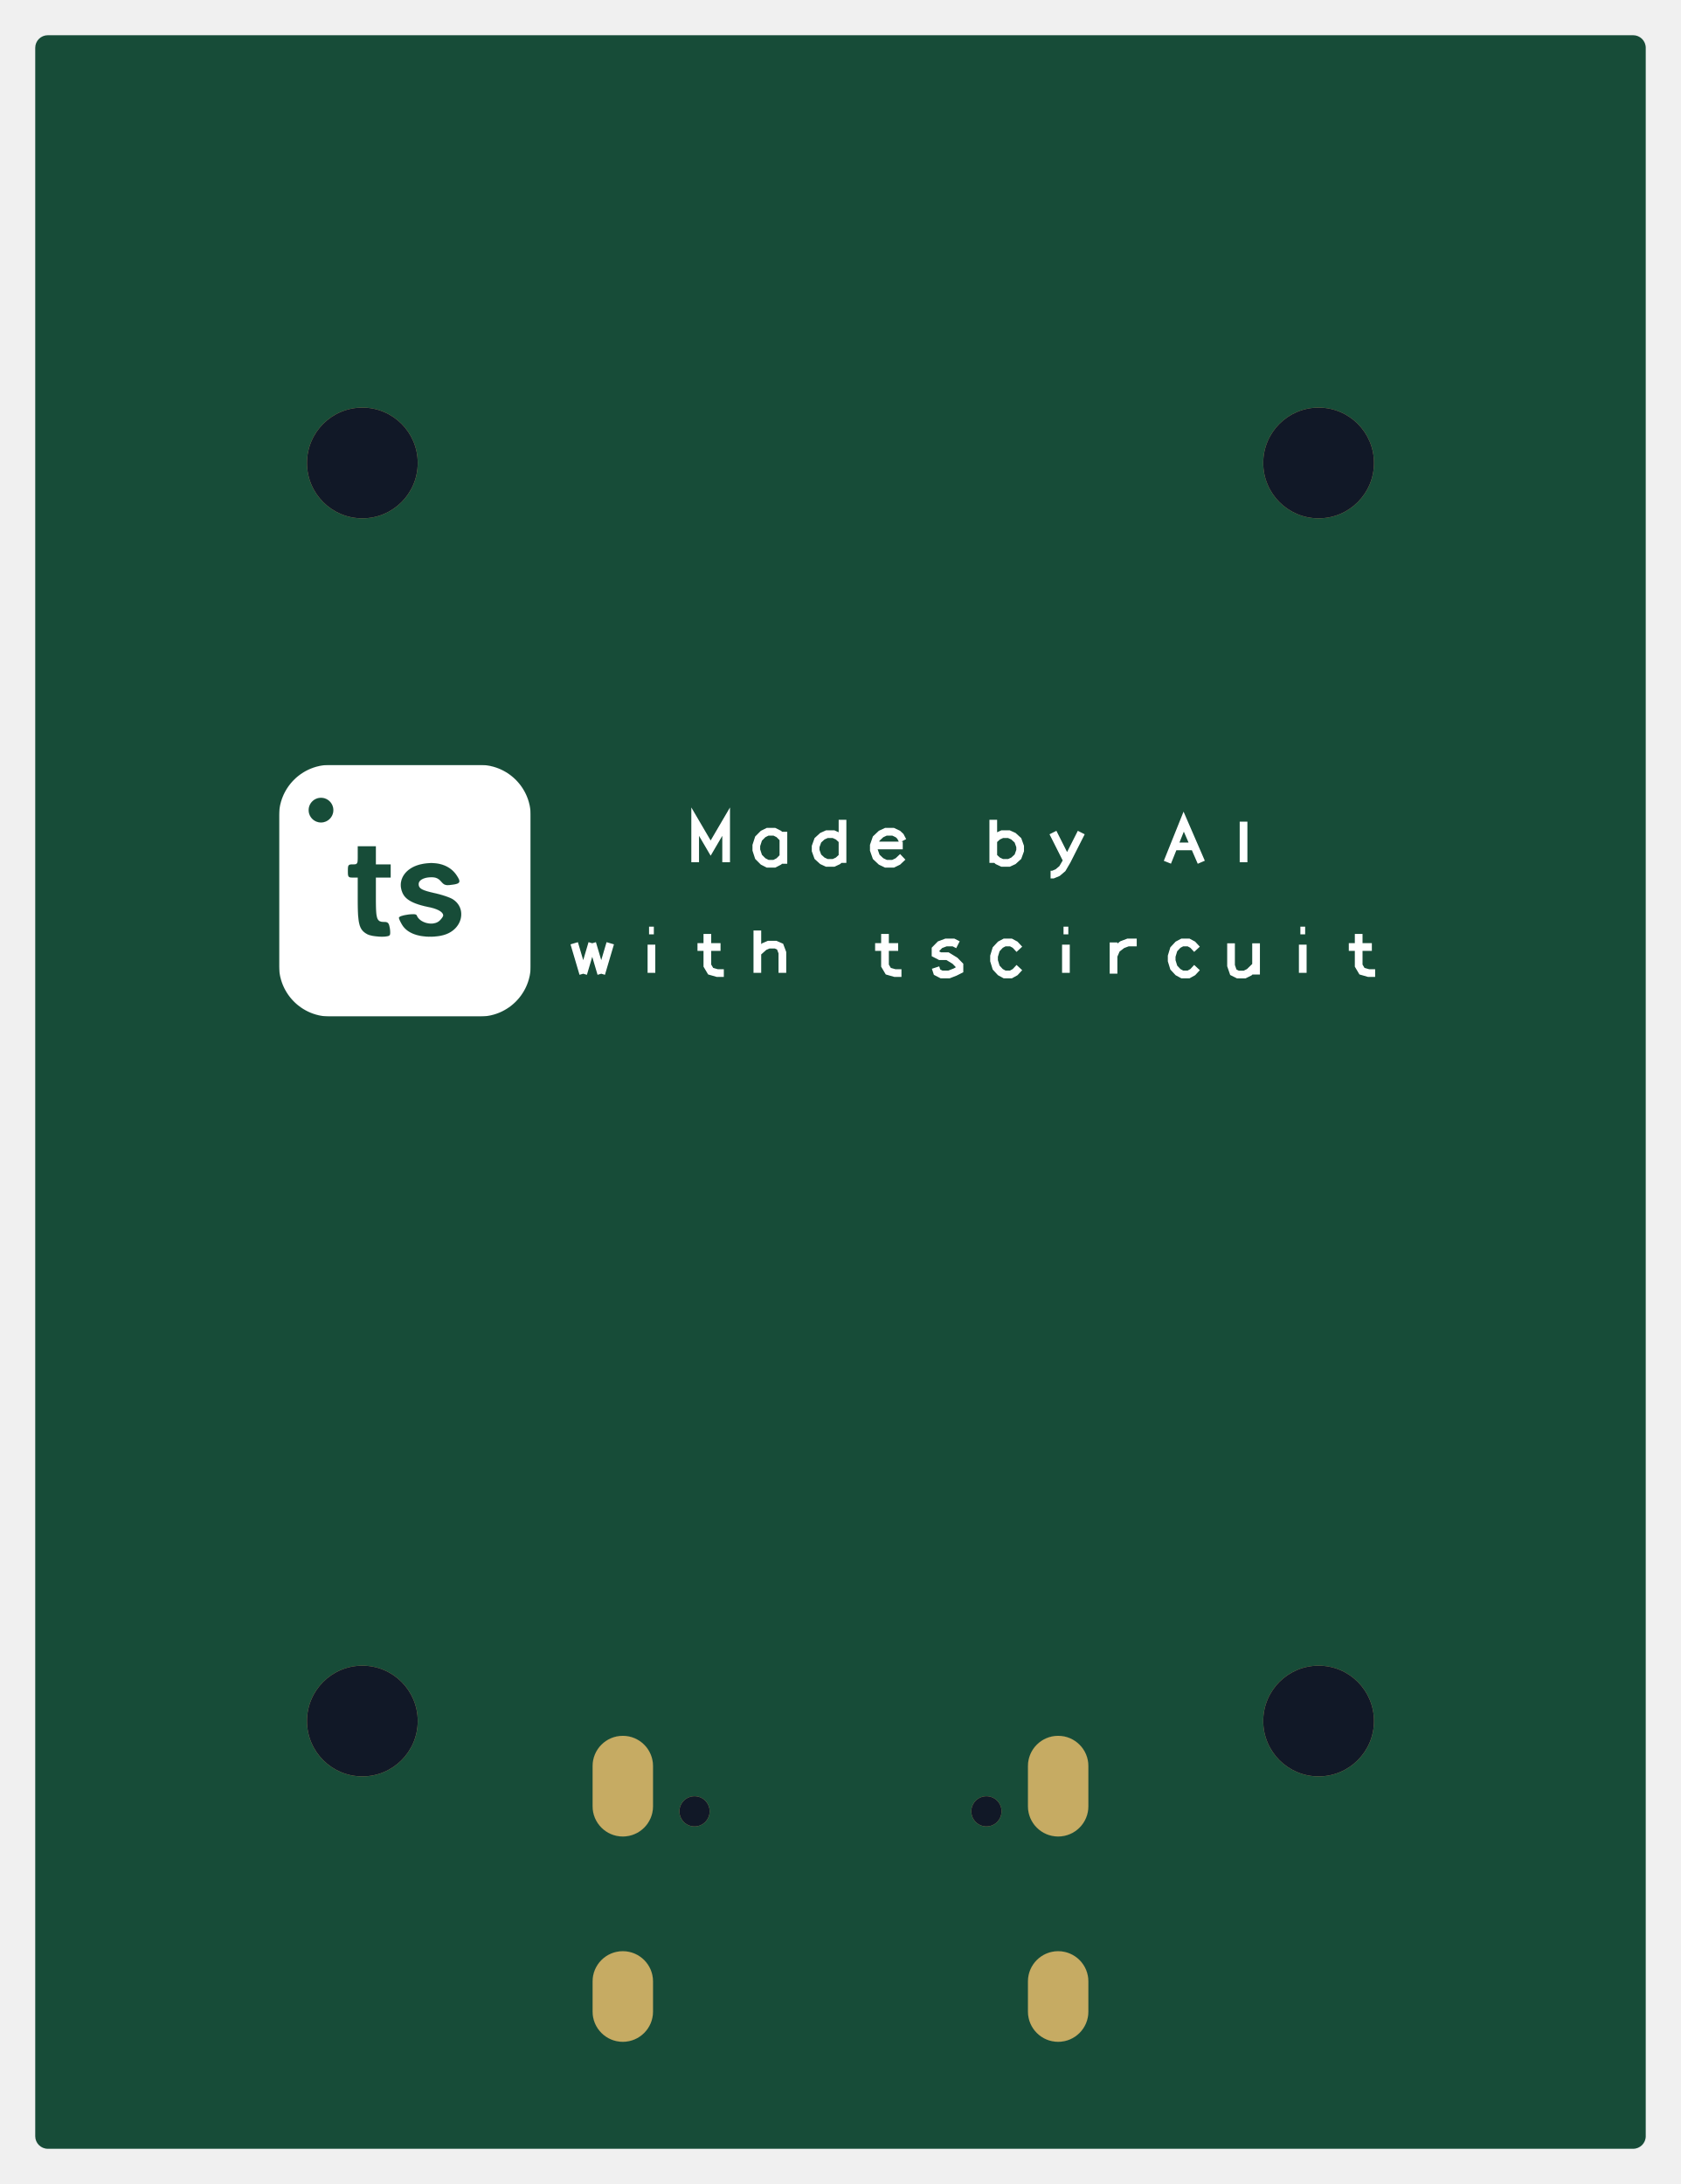
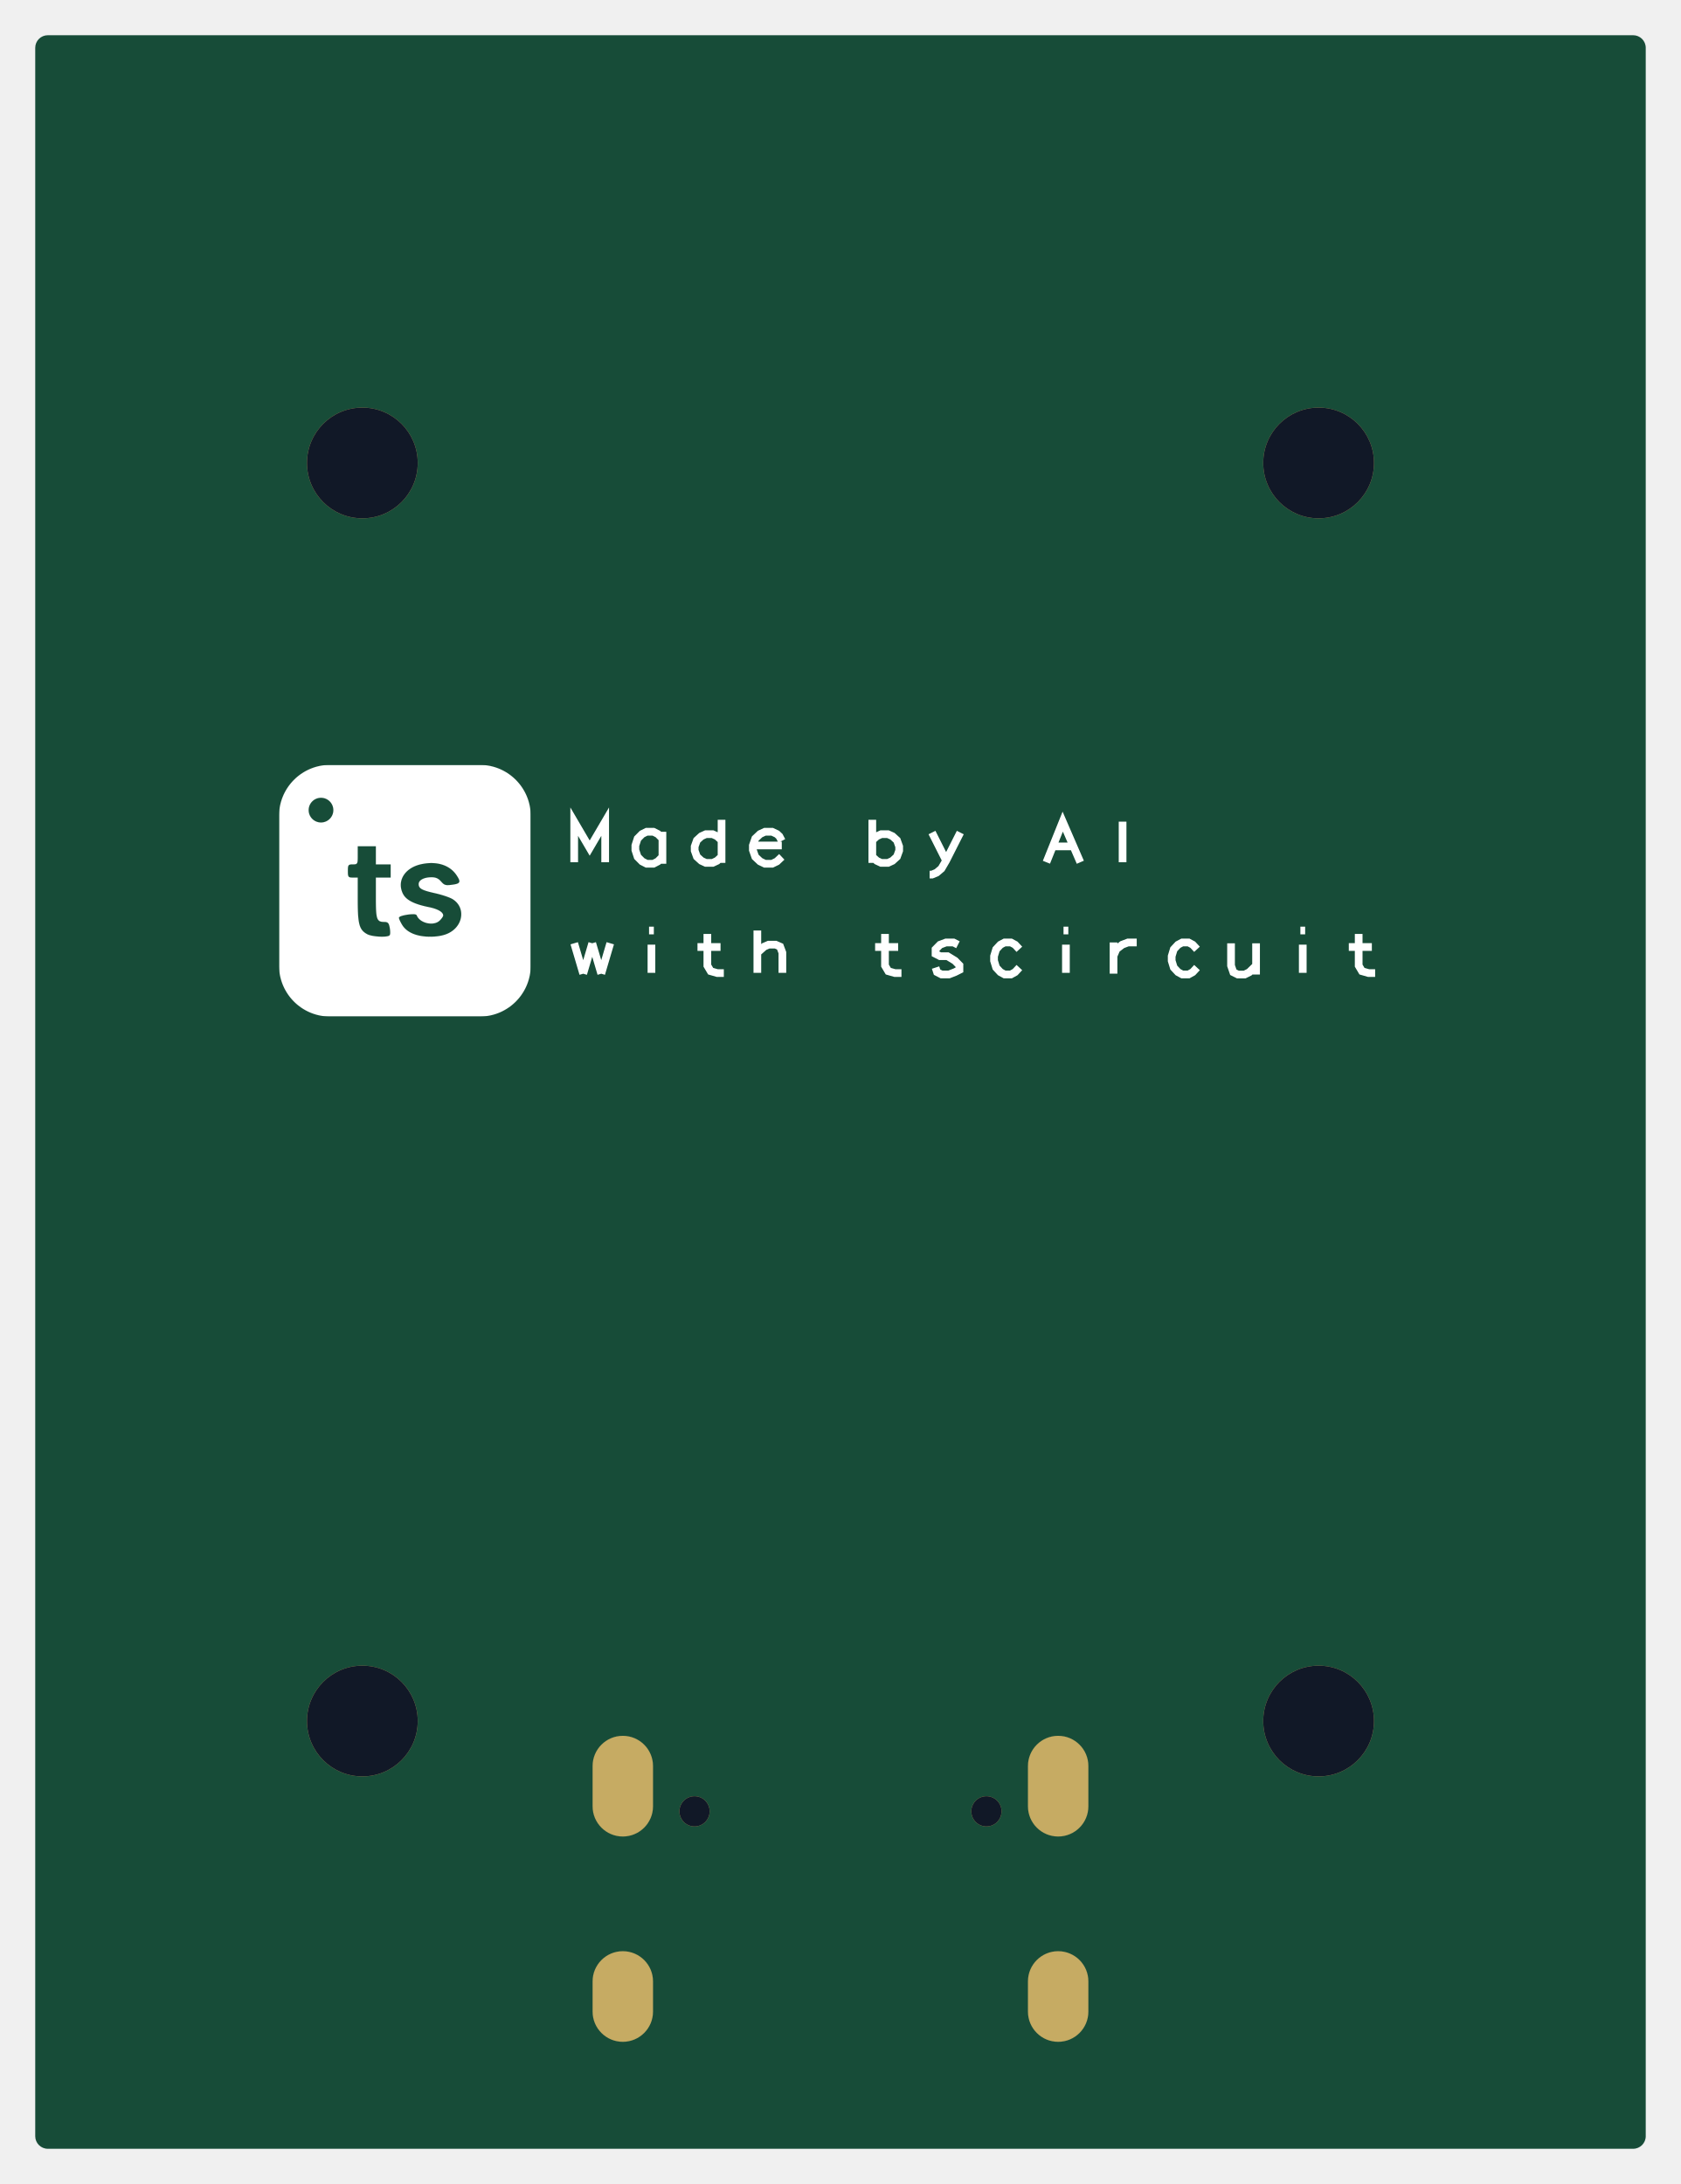
<svg xmlns="http://www.w3.org/2000/svg" xmlns:xlink="http://www.w3.org/1999/xlink" viewBox="-16700 -21700 33400 43400">
  <rect x="-16000" y="-21000" width="32000" height="42000" rx="250" fill="#174c38" />
  <g transform="scale(-1 1)">
    <g color="#c6ab63">
      <defs>
        <circle cx="0" cy="0" r="1100" id="display-B_Mask-gbr_pad-11" />
        <circle cx="0" cy="0" r="300" id="display-B_Mask-gbr_pad-12" />
        <rect x="-599.999" y="-899.998" width="1199.998" height="1799.996" rx="599.999" ry="599.999" id="display-B_Mask-gbr_pad-13" />
        <rect x="-599.999" y="-999.998" width="1199.998" height="1999.996" rx="599.999" ry="599.999" id="display-B_Mask-gbr_pad-15" />
      </defs>
      <g transform="scale(1,-1)" fill="currentColor" stroke="currentColor">
        <use xlink:href="#display-B_Mask-gbr_pad-11" x="-9500" y="-12500" />
        <use xlink:href="#display-B_Mask-gbr_pad-11" x="-9500" y="12500" />
        <use xlink:href="#display-B_Mask-gbr_pad-11" x="9500" y="-12500" />
        <use xlink:href="#display-B_Mask-gbr_pad-11" x="9500" y="12500" />
        <use xlink:href="#display-B_Mask-gbr_pad-12" x="-2899.918" y="-14294.433" />
        <use xlink:href="#display-B_Mask-gbr_pad-12" x="2899.918" y="-14294.433" />
        <use xlink:href="#display-B_Mask-gbr_pad-13" x="4325.112" y="-17974.131" />
        <use xlink:href="#display-B_Mask-gbr_pad-15" x="4325.112" y="-13794.307" />
        <use xlink:href="#display-B_Mask-gbr_pad-15" x="-4325.112" y="-13794.307" />
        <use xlink:href="#display-B_Mask-gbr_pad-13" x="-4325.112" y="-17974.131" />
      </g>
    </g>
    <g color="white">
      <defs>
        <mask id="display-B_SilkScreen-gbr_clear-1" fill="#000" stroke="#000">
          <g>
            <rect x="6155.4" y="1500" width="5000" height="5000" fill="#fff" />
            <path d="M 10567.165 5601.307 10566.64 5617.337 10565.068 5633.299 10562.455 5649.123 10558.813 5664.743 10554.157 5680.091 10548.508 5695.102 10541.888 5709.711 10534.328 5723.856 10525.858 5737.476 10516.516 5750.513 10506.341 5762.912 10495.377 5774.618 10483.671 5785.582 10471.273 5795.757 10458.236 5805.099 10444.616 5813.568 10430.471 5821.129 10415.862 5827.748 10400.851 5833.398 10385.503 5838.054 10369.883 5841.696 10354.058 5844.308 10338.097 5845.88 10322.067 5846.405 10306.036 5845.88 10290.075 5844.308 10274.25 5841.696 10258.631 5838.054 10243.282 5833.398 10228.272 5827.748 10213.663 5821.129 10199.518 5813.568 10185.897 5805.099 10172.86 5795.757 10160.462 5785.582 10148.756 5774.618 10137.792 5762.912 10127.617 5750.513 10118.275 5737.476 10109.806 5723.856 10102.245 5709.711 10095.626 5695.102 10089.976 5680.091 10085.32 5664.743 10081.678 5649.123 10079.065 5633.299 10077.493 5617.337 10076.969 5601.307 10077.493 5585.277 10079.065 5569.315 10081.678 5553.491 10085.32 5537.871 10089.976 5522.523 10095.626 5507.512 10102.245 5492.903 10109.806 5478.758 10118.275 5465.138 10127.617 5452.101 10137.792 5439.703 10148.756 5427.997 10160.462 5417.033 10172.86 5406.858 10185.897 5397.516 10199.518 5389.046 10213.663 5381.485 10228.272 5374.866 10243.282 5369.216 10258.631 5364.561 10274.25 5360.919 10290.075 5358.306 10306.036 5356.734 10322.067 5356.209 10338.097 5356.734 10354.058 5358.306 10369.883 5360.919 10385.503 5364.561 10400.851 5369.216 10415.862 5374.866 10430.471 5381.485 10444.616 5389.046 10458.236 5397.516 10471.273 5406.858 10483.671 5417.033 10495.377 5427.997 10506.341 5439.703 10516.516 5452.101 10525.858 5465.138 10534.328 5478.758 10541.888 5492.903 10548.508 5507.512 10554.157 5522.523 10558.813 5537.871 10562.455 5553.491 10565.068 5569.315 10566.64 5585.277 10567.165 5601.307" />
            <path d="M 9787.675 4392.245 9787.507 4421.216 9786.56 4450.17 9783.266 4478.932 9772.203 4505.385 9747.341 4519.195 9718.598 4522.495 9689.632 4522.964 9658.233 4523.362 9627.211 4527.643 9603.705 4547.085 9595.419 4577.227 9592.774 4608.509 9591.883 4639.899 9591.631 4671.302 9591.596 4702.706 9591.596 4882.441 9232.119 4882.441 9232.119 4522.964 8938.001 4522.964 8938.001 4261.526 9232.119 4261.526 9232.119 3859.569 9232.086 3827.381 9231.973 3795.193 9231.752 3763.006 9231.389 3730.821 9230.837 3698.638 9230.034 3666.46 9228.894 3634.293 9227.295 3602.145 9225.057 3570.036 9221.901 3538.005 9217.378 3506.14 9210.706 3474.662 9200.464 3444.18 9184.222 3416.504 9159.893 3395.725 9129.841 3384.527 9097.985 3380.143 9065.818 3379.173 9035.528 3377.742 9006.302 3370.13 8983.664 3350.474 8970.65 3323.169 8962.526 3293.95 8956.393 3264.239 8951.689 3234.881 8948.515 3205.319 8947.027 3175.626 8947.897 3145.917 8954.688 3117.19 8980.238 3101.06 9010.088 3093.78 9040.574 3089.769 9071.253 3087.64 9101.996 3086.839 9132.75 3087.096 9163.482 3088.271 9194.17 3090.299 9224.791 3093.165 9255.318 3096.905 9285.711 3101.606 9315.908 3107.431 9345.796 3114.67 9375.135 3123.869 9403.276 3136.209 9431.341 3152.578 9458.033 3171.093 9482.638 3192.293 9504.379 3216.413 9522.72 3243.21 9537.608 3272.075 9549.415 3302.338 9558.691 3333.475 9565.976 3365.14 9571.714 3397.123 9576.252 3429.299 9579.851 3461.595 9582.709 3493.965 9584.975 3526.382 9586.766 3558.828 9588.169 3591.294 9589.255 3623.772 9590.081 3656.258 9590.69 3688.748 9591.119 3721.242 9591.397 3753.737 9591.549 3786.233 9591.596 3818.729 9591.596 4261.526 9689.632 4261.526 9718.598 4261.995 9747.341 4265.295 9772.202 4279.106 9783.266 4305.559 9786.56 4334.32 9787.507 4363.274 9787.675 4392.245" />
            <path d="M 8774.482 3464.833 8753.117 3485.444 8724.39 3496.933 8694.676 3505.626 8664.539 3512.73 8634.151 3518.676 8603.588 3523.641 8572.888 3527.674 8542.074 3530.716 8511.167 3532.577 8480.209 3532.796 8449.39 3530.063 8422.825 3516.644 8410.05 3487.353 8392.542 3460.61 8371.247 3436.762 8347.03 3415.879 8320.589 3397.886 8292.455 3382.669 8263.03 3370.127 8232.622 3360.198 8201.484 3352.875 8169.838 3348.209 8137.907 3346.319 8105.94 3347.397 8074.25 3351.711 8043.26 3359.598 8013.56 3371.434 7985.951 3387.542 7961.429 3408.033 7940.478 3430.417 7921.061 3454.145 7903.716 3479.416 7892.253 3507.556 7899.725 3538.178 7918.056 3564.024 7941.843 3585.068 7968.398 3602.532 7996.526 3617.35 8025.639 3630.133 8055.418 3641.283 8085.67 3651.079 8116.272 3659.721 8147.142 3667.354 8178.22 3674.092 8209.4 3680.602 8240.496 3687.498 8271.494 3694.822 8302.376 3702.624 8333.117 3710.96 8363.689 3719.899 8394.053 3729.518 8424.162 3739.908 8453.953 3751.176 8483.345 3763.447 8512.23 3776.866 8540.466 3791.598 8567.867 3807.829 8594.187 3825.757 8619.114 3845.574 8642.263 3867.436 8663.201 3891.422 8681.492 3917.479 8696.782 3945.402 8709.446 3974.591 8719.909 4004.64 8727.974 4035.417 8733.467 4066.754 8736.238 4098.449 8736.181 4130.263 8733.243 4161.941 8727.425 4193.218 8718.789 4223.838 8707.448 4253.563 8693.557 4282.185 8677.3 4309.535 8658.882 4335.478 8638.509 4359.919 8616.391 4382.792 8592.725 4404.061 8567.699 4423.712 8541.485 4441.749 8514.24 4458.189 8486.106 4473.058 8457.213 4486.392 8427.676 4498.231 8397.596 4508.616 8367.066 4517.593 8336.168 4525.209 8305.209 4531.661 8274.069 4537.174 8242.771 4541.708 8211.342 4545.217 8179.812 4547.654 8148.216 4548.97 8116.592 4549.116 8084.987 4548.038 8053.451 4545.684 8022.044 4542 7990.829 4536.933 7959.882 4530.432 7929.284 4522.448 7899.126 4512.937 7869.506 4501.864 7840.532 4489.199 7812.315 4474.925 7784.974 4459.039 7758.628 4441.554 7733.393 4422.499 7709.385 4401.922 7686.706 4379.887 7665.449 4356.477 7645.692 4331.789 7627.492 4305.931 7611.08 4280.407 7595.579 4254.321 7581.897 4227.247 7572.542 4198.452 7575.569 4168.785 7597.05 4148 7625.093 4136.559 7654.522 4129.192 7684.37 4123.732 7714.387 4119.278 7745.076 4115.317 7775.86 4112.194 7806.766 4110.858 7837.579 4113.27 7867.025 4122.457 7892.948 4139.215 7915.442 4160.435 7936.109 4183.461 7957.23 4206.02 7980.625 4226.197 8006.606 4242.892 8034.929 4255.195 8064.819 4262.981 8095.462 4266.944 8126.348 4268.062 8157.953 4267.183 8189.451 4264.445 8220.702 4259.657 8251.509 4252.56 8281.573 4242.795 8310.404 4229.854 8337.137 4213.028 8360.146 4191.434 8376.492 4164.521 8382.449 4133.66 8379.456 4102.643 8368.101 4073.716 8347.912 4050.062 8322.467 4032.052 8294.634 4017.942 8265.682 4006.274 8236.143 3996.172 8206.265 3987.118 8176.174 3978.794 8145.944 3970.994 8115.616 3963.58 8085.22 3956.453 8054.773 3949.546 8025.176 3942.654 7995.694 3935.287 7966.324 3927.484 7937.067 3919.267 7907.928 3910.644 7878.914 3901.609 7850.04 3892.135 7821.329 3882.176 7792.824 3871.645 7764.599 3860.387 7736.814 3848.086 7709.942 3833.922 7683.401 3816.408 7658.339 3796.839 7635.007 3775.237 7613.658 3751.674 7594.534 3726.274 7577.849 3699.209 7563.782 3670.695 7552.468 3640.981 7543.992 3610.337 7538.393 3579.039 7535.666 3547.36 7535.774 3515.564 7538.648 3483.898 7544.201 3452.59 7552.33 3421.849 7562.92 3391.866 7575.847 3362.814 7590.98 3334.847 7608.185 3308.104 7627.321 3282.707 7648.244 3258.761 7670.808 3236.352 7694.863 3215.553 7720.26 3196.416 7746.852 3178.976 7774.495 3163.252 7803.047 3149.248 7833.152 3136.706 7863.935 3125.928 7895.232 3116.749 7926.919 3109.019 7958.9 3102.609 7991.099 3097.406 8023.459 3093.314 8055.932 3090.246 8088.481 3088.13 8121.075 3086.902 8153.691 3086.503 8185.111 3086.903 8216.509 3088.13 8247.861 3090.231 8279.138 3093.256 8310.304 3097.257 8341.32 3102.294 8372.136 3108.431 8402.697 3115.736 8432.933 3124.283 8462.765 3134.148 8492.097 3145.412 8520.815 3158.158 8548.788 3172.464 8575.862 3188.407 8601.86 3206.047 8626.586 3225.428 8649.827 3246.566 8671.361 3269.44 8690.968 3293.984 8708.449 3320.085 8724.603 3347.695 8739.77 3375.86 8753.837 3404.589 8766.334 3434.03 8774.482 3464.833" />
          </g>
        </mask>
      </defs>
      <g transform="scale(1,-1)" fill="currentColor" stroke="currentColor">
        <g mask="url(#display-B_SilkScreen-gbr_clear-1)">
          <path d="M 11155.4 5486.928 11154.889 5519.403 11153.353 5551.846 11150.788 5584.224 11147.191 5616.504 11142.562 5648.651 11136.901 5680.634 11130.214 5712.417 11122.505 5743.968 11113.781 5775.254 11104.051 5806.241 11093.324 5836.898 11081.613 5867.193 11068.931 5897.093 11055.291 5926.57 11040.709 5955.592 11025.202 5984.13 11008.787 6012.156 10991.481 6039.641 10973.305 6066.557 10954.277 6092.879 10934.418 6118.58 10913.749 6143.634 10892.292 6168.017 10870.069 6191.703 10847.103 6214.669 10823.417 6236.892 10799.034 6258.349 10773.98 6279.018 10748.279 6298.877 10721.957 6317.905 10695.041 6336.081 10667.556 6353.387 10639.53 6369.802 10610.992 6385.309 10581.97 6399.891 10552.493 6413.531 10522.593 6426.213 10492.298 6437.924 10461.641 6448.651 10430.654 6458.381 10399.368 6467.105 10367.817 6474.814 10336.034 6481.501 10304.051 6487.162 10271.904 6491.791 10239.624 6495.388 10207.246 6497.953 10174.803 6499.489 10142.328 6500 7168.472 6500 7135.997 6499.489 7103.554 6497.954 7071.176 6495.388 7038.896 6491.791 7006.749 6487.162 6974.766 6481.502 6942.983 6474.815 6911.432 6467.106 6880.146 6458.382 6849.158 6448.651 6818.502 6437.925 6788.207 6426.214 6758.306 6413.532 6728.83 6399.892 6699.807 6385.31 6671.269 6369.803 6643.244 6353.388 6615.758 6336.082 6588.842 6317.906 6562.52 6298.878 6536.819 6279.019 6511.764 6258.351 6487.382 6236.894 6463.696 6214.671 6440.729 6191.704 6418.506 6168.018 6397.049 6143.636 6376.381 6118.581 6356.522 6092.88 6337.494 6066.558 6319.318 6039.641 6302.012 6012.156 6285.597 5984.131 6270.09 5955.592 6255.508 5926.57 6241.869 5897.094 6229.186 5867.193 6217.475 5836.898 6206.749 5806.242 6197.019 5775.254 6188.295 5743.968 6180.586 5712.417 6173.898 5680.634 6168.238 5648.651 6163.609 5616.504 6160.012 5584.224 6157.446 5551.846 6155.911 5519.403 6155.4 5486.928 6155.4 2513.072 6155.911 2480.597 6157.446 2448.154 6160.012 2415.776 6163.609 2383.496 6168.238 2351.348 6173.898 2319.366 6180.585 2287.583 6188.294 2256.031 6197.018 2224.746 6206.748 2193.758 6217.475 2163.101 6229.185 2132.806 6241.868 2102.905 6255.507 2073.429 6270.089 2044.407 6285.596 2015.868 6302.011 1987.843 6319.316 1960.358 6337.493 1933.441 6356.521 1907.118 6376.379 1881.418 6397.048 1856.363 6418.505 1831.981 6440.728 1808.294 6463.694 1785.328 6487.381 1763.105 6511.763 1741.648 6536.818 1720.979 6562.518 1701.121 6588.841 1682.093 6615.758 1663.916 6643.243 1646.611 6671.268 1630.196 6699.807 1614.689 6728.829 1600.107 6758.305 1586.468 6788.206 1573.785 6818.501 1562.075 6849.158 1551.348 6880.146 1541.618 6911.431 1532.894 6942.983 1525.185 6974.766 1518.498 7006.748 1512.838 7038.896 1508.209 7071.176 1504.612 7103.554 1502.046 7135.997 1500.511 7168.472 1500 10142.328 1500 10174.803 1500.511 10207.246 1502.046 10239.624 1504.612 10271.904 1508.209 10304.051 1512.838 10336.034 1518.498 10367.817 1525.186 10399.368 1532.895 10430.654 1541.619 10461.642 1551.349 10492.298 1562.075 10522.593 1573.786 10552.494 1586.469 10581.97 1600.108 10610.992 1614.69 10639.531 1630.197 10667.556 1646.612 10695.041 1663.918 10721.958 1682.094 10748.28 1701.122 10773.981 1720.981 10799.036 1741.649 10823.418 1763.106 10847.104 1785.329 10870.071 1808.296 10892.294 1831.982 10913.751 1856.364 10934.419 1881.419 10954.278 1907.12 10973.306 1933.442 10991.482 1960.358 11008.788 1987.844 11025.203 2015.869 11040.71 2044.407 11055.292 2073.43 11068.932 2102.906 11081.614 2132.807 11093.325 2163.102 11104.051 2193.758 11113.782 2224.746 11122.506 2256.032 11130.215 2287.583 11136.902 2319.366 11142.562 2351.349 11147.191 2383.496 11150.788 2415.776 11153.354 2448.154 11154.889 2480.597 11155.4 2513.072 11155.4 5486.928" />
        </g>
-         <path d="M 2887.29 4565.726 2887.29 5372.515 2579.62 4847.135 2271.953 5372.515 2271.953 4565.726 M 1134.103 5171.47 1134.103 4535.982 M 1134.103 5035.949 1224.228 5126.733 1313.01 5171.47 1447.524 5171.47 1537.647 5126.733 1627.77 5035.949 1672.162 4899.116 1672.162 4808.332 1627.77 4672.814 1537.647 4582.029 1447.524 4535.982 1313.01 4535.982 1224.228 4582.029 1134.103 4672.814 M -40.351 5409.122 -40.351 4552.618 M -40.351 5001.543 49.089 5083.058 137.2 5123.225 270.698 5123.225 360.141 5083.058 449.586 5001.543 493.639 4878.68 493.639 4797.163 449.586 4675.481 360.141 4593.964 270.698 4552.618 137.2 4552.618 49.089 4593.964 -40.351 4675.481 M -662.513 4899.118 -1237.177 4899.118 M -1237.177 4989.9 -1189.766 5080.685 -1140.92 5126.733 -1046.101 5171.47 -902.435 5171.47 -806.179 5126.733 -709.923 5035.951 -662.513 4899.118 -662.513 4808.332 -709.923 4672.815 -806.179 4582.029 -902.435 4535.982 -1046.101 4535.982 -1140.92 4582.029 -1237.177 4672.815 M -3035.825 5409.122 -3035.825 4552.618 M -3035.825 5001.543 -3125.268 5083.058 -3213.379 5123.225 -3346.874 5123.225 -3436.321 5083.058 -3525.765 5001.543 -3569.816 4878.68 -3569.816 4797.163 -3525.765 4675.481 -3436.321 4593.964 -3346.874 4552.618 -3213.379 4552.618 -3125.268 4593.964 -3035.825 4675.481 M -4221.784 5155.781 -4502.164 4598.444 M -4784.073 5155.781 -4502.164 4598.444 -4409.21 4439.206 -4315.498 4359.587 -4221.784 4320.352 -4174.546 4320.352 M -6495.565 4565.726 -6819.378 5372.515 -7169.009 4565.726 M -6658.876 4880.42 -6989.987 4880.42 M -8008.775 5372.515 -8008.775 4565.726" fill="none" stroke-width="153" />
+         <path d="M 5290.817 4565.726 5290.817 5372.515 4983.147 4847.135 4675.48 5372.515 4675.48 4565.726 M 3537.631 5171.47 3537.631 4535.982 M 3537.631 5035.949 3627.755 5126.733 3716.538 5171.47 3851.052 5171.47 3941.174 5126.733 4031.298 5035.949 4075.689 4899.116 4075.689 4808.332 4031.298 4672.814 3941.174 4582.029 3851.052 4535.982 3716.538 4535.982 3627.755 4582.029 3537.631 4672.814 M 2363.176 5409.122 2363.176 4552.618 M 2363.176 5001.543 2452.617 5083.058 2540.728 5123.225 2674.225 5123.225 2763.668 5083.058 2853.113 5001.543 2897.166 4878.68 2897.166 4797.163 2853.113 4675.481 2763.668 4593.964 2674.225 4552.618 2540.728 4552.618 2452.617 4593.964 2363.176 4675.481 M 1741.015 4899.118 1166.351 4899.118 M 1166.351 4989.9 1213.761 5080.685 1262.607 5126.733 1357.427 5171.47 1501.093 5171.47 1597.348 5126.733 1693.604 5035.951 1741.015 4899.118 1741.015 4808.332 1693.604 4672.815 1597.348 4582.029 1501.093 4535.982 1357.427 4535.982 1262.607 4582.029 1166.351 4672.815 M -632.298 5409.122 -632.298 4552.618 M -632.298 5001.543 -721.741 5083.058 -809.852 5123.225 -943.346 5123.225 -1032.794 5083.058 -1122.238 5001.543 -1166.289 4878.68 -1166.289 4797.163 -1122.238 4675.481 -1032.794 4593.964 -943.346 4552.618 -809.852 4552.618 -721.741 4593.964 -632.298 4675.481 M -1818.256 5155.781 -2098.637 4598.444 M -2380.546 5155.781 -2098.637 4598.444 -2005.683 4439.206 -1911.97 4359.587 -1818.256 4320.352 -1771.018 4320.352 M -4092.038 4565.726 -4415.851 5372.515 -4765.481 4565.726 M -4255.348 4880.42 -4586.46 4880.42 M -5605.247 5372.515 -5605.247 4565.726" fill="none" stroke-width="153" />
        <path d="M 5290.819 2955.781 5111.71 2350.554 M 4932.6 2955.781 5111.71 2350.554 M 4932.6 2955.781 4753.487 2350.554 M 4574.377 2955.781 4753.487 2350.554 M 3803.709 3209.122 3708.509 3209.122 M 3756.167 2928.454 3756.167 2368.288 M 2645.064 3140.556 2645.064 2511.407 2579.625 2401.006 2448.739 2363.491 2317.856 2363.491 M 2841.387 2881.199 2383.297 2881.199 M 1651.825 3209.122 1651.825 2368.288 M 1651.825 2768.41 1516.289 2889.022 1425.519 2928.458 1289.984 2928.458 1199.828 2889.022 1154.441 2768.41 1154.441 2368.288 M -884.401 3140.556 -884.401 2511.407 -949.841 2401.006 -1080.726 2363.491 -1211.61 2363.491 M -688.079 2881.199 -1146.168 2881.199 M -2334.023 2926.733 -2245.012 2971.47 -2096.661 2971.47 -1977.981 2926.733 -1888.972 2835.951 -1888.972 2745.167 -1977.981 2699.118 -2126.33 2699.118 -2274.68 2608.332 -2363.695 2517.549 -2363.695 2426.764 -2274.68 2382.029 -2155.999 2335.982 -2007.653 2335.982 -1918.642 2382.029 -1888.972 2472.815 M -3554.418 2835.951 -3470.133 2926.733 -3387.106 2971.47 -3261.307 2971.47 -3177.021 2926.733 -3092.738 2835.951 -3051.224 2699.118 -3051.224 2608.332 -3092.738 2472.815 -3177.021 2382.029 -3261.307 2335.982 -3387.106 2335.982 -3470.133 2382.029 -3554.418 2472.815 M -4431.709 3209.122 -4526.909 3209.122 M -4479.252 2928.454 -4479.252 2368.288 M -5425.409 2971.47 -5425.409 2351.653 M -5425.409 2705.835 -5483.007 2839.293 -5598.202 2927.838 -5713.396 2971.47 -5886.187 2971.47 M -7083.883 2835.951 -6999.598 2926.733 -6916.571 2971.47 -6790.772 2971.47 -6706.486 2926.733 -6622.204 2835.951 -6580.689 2699.118 -6580.689 2608.332 -6622.204 2472.815 -6706.486 2382.029 -6790.772 2335.982 -6916.571 2335.982 -6999.598 2382.029 -7083.883 2472.815 M -7760.082 2954.619 -7760.082 2511.901 -7805.468 2379.719 -7895.617 2334.805 -8031.154 2334.805 -8121.928 2379.719 -8257.467 2511.901 M -8257.467 2954.619 -8257.467 2334.805 M -9137.663 3209.122 -9232.863 3209.122 M -9185.206 2928.454 -9185.206 2368.288 M -10296.308 3140.556 -10296.308 2511.407 -10361.748 2401.006 -10492.633 2363.491 -10623.517 2363.491 M -10099.986 2881.199 -10558.075 2881.199" fill="none" stroke-width="153" />
      </g>
    </g>
    <g color="#111827">
      <defs>
        <circle cx="0" cy="0" r="1100" id="display-drill_npth-drl_pad-10" />
        <circle cx="0" cy="0" r="300" id="display-drill_npth-drl_pad-11" />
      </defs>
      <g transform="scale(1,-1)" fill="currentColor" stroke="currentColor">
        <use xlink:href="#display-drill_npth-drl_pad-10" x="-9500" y="-12500" />
        <use xlink:href="#display-drill_npth-drl_pad-10" x="-9500" y="12500" />
        <use xlink:href="#display-drill_npth-drl_pad-10" x="9500" y="-12500" />
        <use xlink:href="#display-drill_npth-drl_pad-10" x="9500" y="12500" />
        <use xlink:href="#display-drill_npth-drl_pad-11" x="-2899.9" y="-14294.4" />
        <use xlink:href="#display-drill_npth-drl_pad-11" x="2899.9" y="-14294.4" />
      </g>
    </g>
  </g>
</svg>
